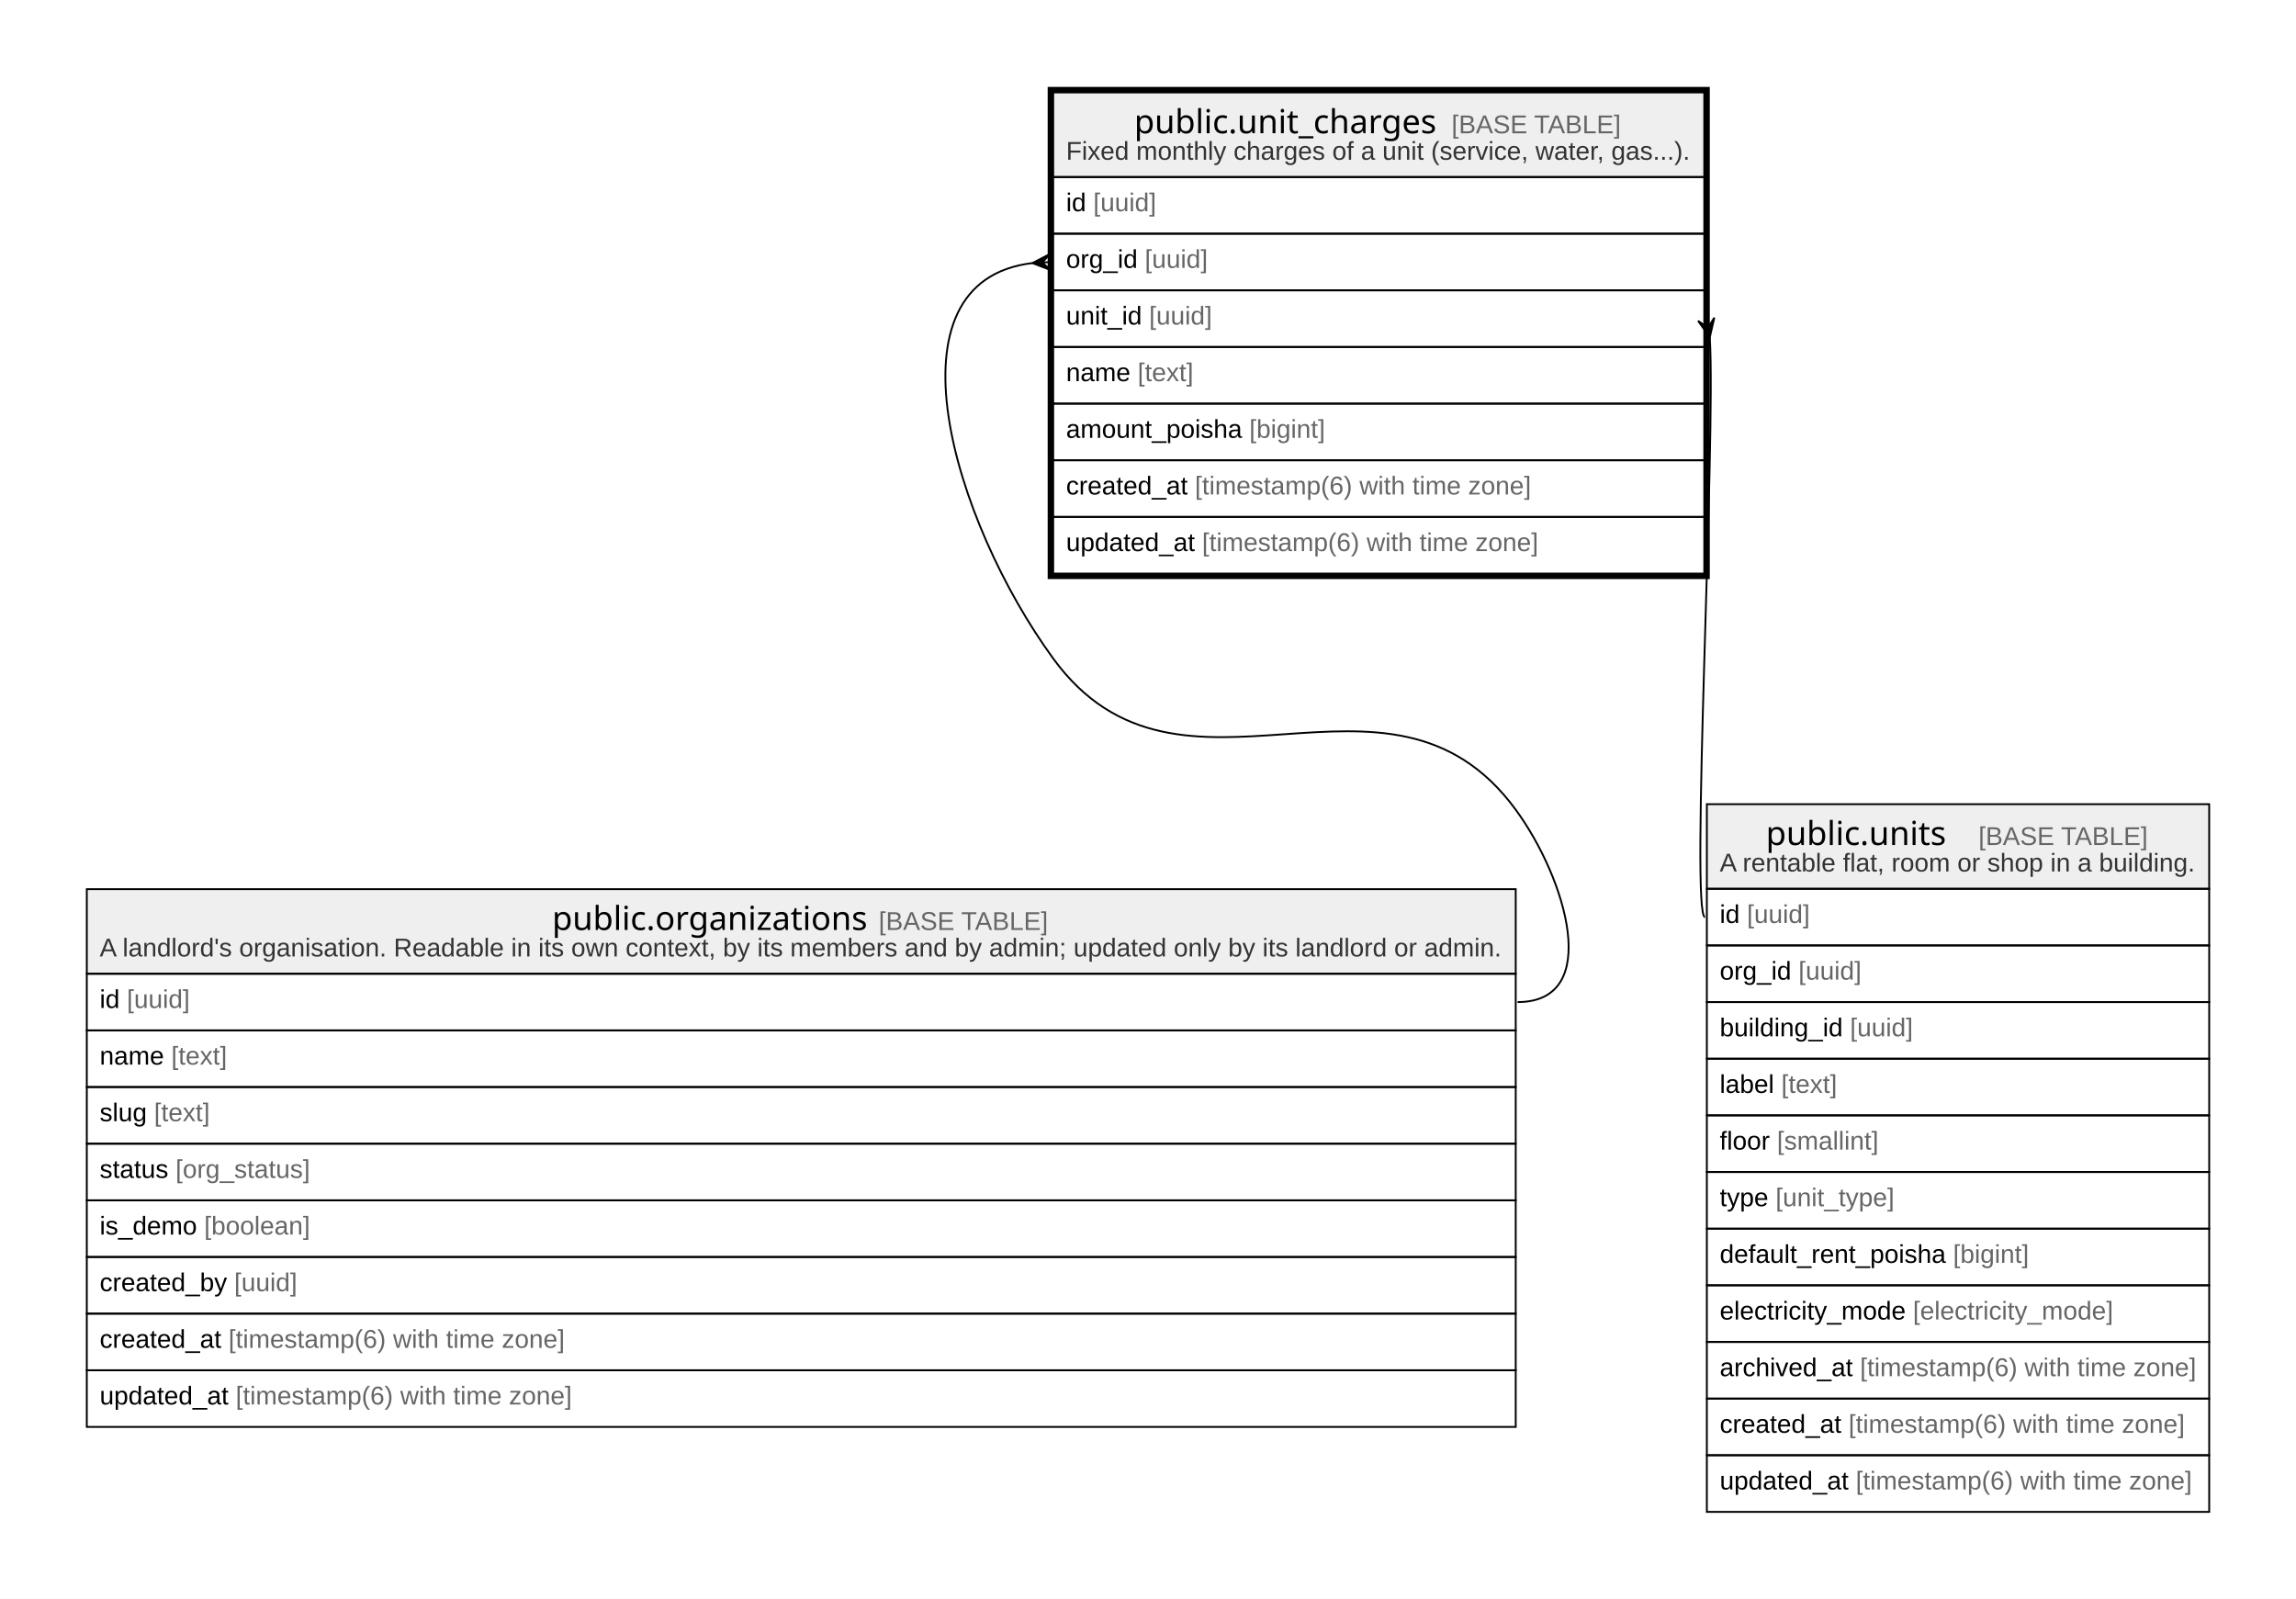
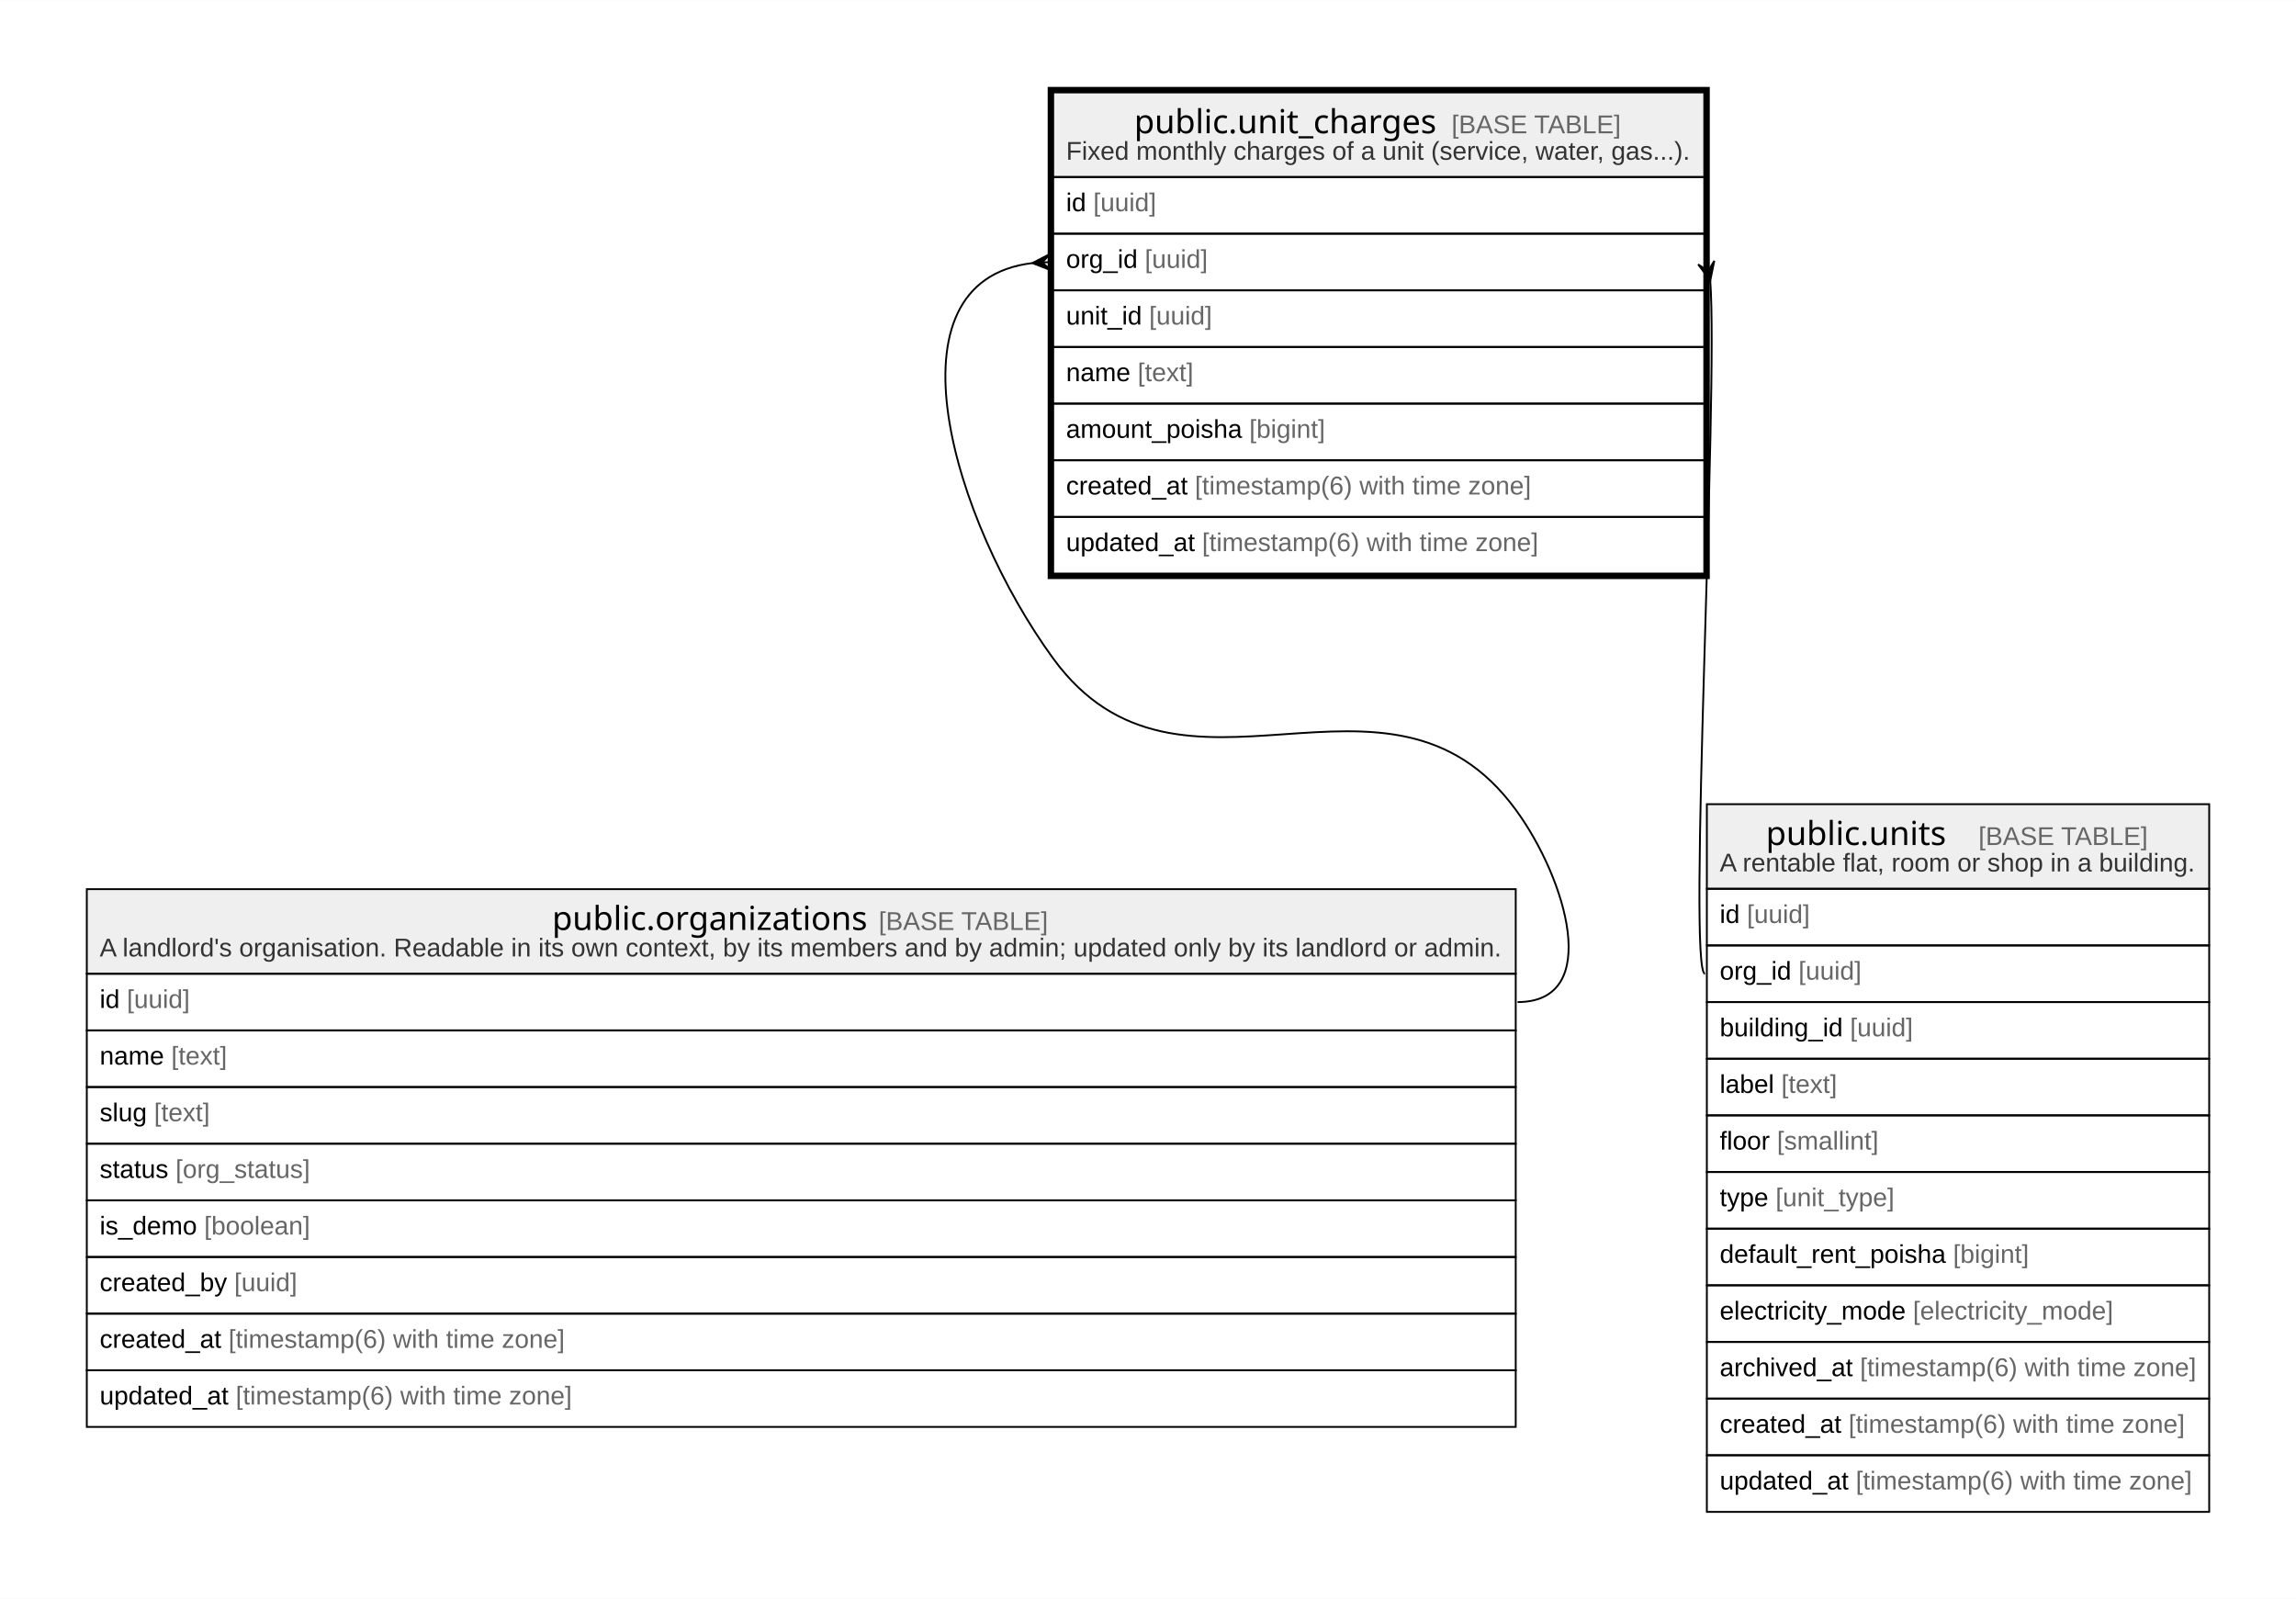
<svg xmlns="http://www.w3.org/2000/svg" width="1248pt" height="869pt" viewBox="0.00 0.00 1248.46 869.20">
  <g id="graph0" class="graph" transform="scale(1 1) rotate(0) translate(4 865.2)">
    <polygon fill="white" stroke="none" points="-4,4 -4,-865.2 1244.46,-865.2 1244.46,4 -4,4" />
    <g id="node1" class="node">
      <polygon fill="#efefef" stroke="none" points="568.68,-769 568.68,-815 922.7,-815 922.7,-769 568.68,-769" />
      <polygon fill="none" stroke="black" points="568.68,-769 568.68,-815 922.7,-815 922.7,-769 568.68,-769" />
      <text text-anchor="start" x="612.72" y="-792.8" font-family="Arial Bold" font-size="18.00">public.unit_charges</text>
      <text text-anchor="start" x="754.18" y="-792.8" font-family="Arial" font-size="14.00">    </text>
      <text text-anchor="start" x="785.29" y="-792.8" font-family="Arial" font-size="14.00" fill="#666666">[BASE TABLE]</text>
      <text text-anchor="start" x="575.68" y="-778.4" font-family="Arial" font-size="14.00" fill="#333333">Fixed monthly charges of a unit (service, water, gas...).</text>
      <polygon fill="none" stroke="black" points="568.68,-738.2 568.68,-769 922.7,-769 922.7,-738.2 568.68,-738.2" />
      <text text-anchor="start" x="575.68" y="-750.4" font-family="Arial" font-size="14.00">id </text>
      <text text-anchor="start" x="590.46" y="-750.4" font-family="Arial" font-size="14.00" fill="#666666">[uuid]</text>
      <polygon fill="none" stroke="black" points="568.68,-707.4 568.68,-738.2 922.7,-738.2 922.7,-707.4 568.68,-707.4" />
      <text text-anchor="start" x="575.68" y="-719.6" font-family="Arial" font-size="14.00">org_id </text>
      <text text-anchor="start" x="618.48" y="-719.6" font-family="Arial" font-size="14.00" fill="#666666">[uuid]</text>
      <polygon fill="none" stroke="black" points="568.68,-676.6 568.68,-707.4 922.7,-707.4 922.7,-676.6 568.68,-676.6" />
      <text text-anchor="start" x="575.68" y="-688.8" font-family="Arial" font-size="14.00">unit_id </text>
      <text text-anchor="start" x="620.82" y="-688.8" font-family="Arial" font-size="14.00" fill="#666666">[uuid]</text>
      <polygon fill="none" stroke="black" points="568.68,-645.8 568.68,-676.6 922.7,-676.6 922.7,-645.8 568.68,-645.8" />
      <text text-anchor="start" x="575.68" y="-658" font-family="Arial" font-size="14.00">name </text>
      <text text-anchor="start" x="614.59" y="-658" font-family="Arial" font-size="14.00" fill="#666666">[text]</text>
      <polygon fill="none" stroke="black" points="568.68,-615 568.68,-645.8 922.7,-645.8 922.7,-615 568.68,-615" />
      <text text-anchor="start" x="575.68" y="-627.2" font-family="Arial" font-size="14.00">amount_poisha </text>
      <text text-anchor="start" x="675.3" y="-627.2" font-family="Arial" font-size="14.00" fill="#666666">[bigint]</text>
      <polygon fill="none" stroke="black" points="568.68,-584.2 568.68,-615 922.7,-615 922.7,-584.2 568.68,-584.2" />
      <text text-anchor="start" x="575.68" y="-596.4" font-family="Arial" font-size="14.00">created_at </text>
      <text text-anchor="start" x="645.72" y="-596.4" font-family="Arial" font-size="14.00" fill="#666666">[timestamp(6) with time zone]</text>
      <polygon fill="none" stroke="black" points="568.68,-553.4 568.68,-584.2 922.7,-584.2 922.7,-553.4 568.68,-553.4" />
      <text text-anchor="start" x="575.68" y="-565.6" font-family="Arial" font-size="14.00">updated_at </text>
      <text text-anchor="start" x="649.63" y="-565.6" font-family="Arial" font-size="14.00" fill="#666666">[timestamp(6) with time zone]</text>
      <polygon fill="none" stroke="black" stroke-width="3" points="567.18,-551.9 567.18,-816.5 924.2,-816.5 924.2,-551.9 567.18,-551.9" />
    </g>
    <g id="node2" class="node">
      <polygon fill="#efefef" stroke="none" points="43.2,-335.8 43.2,-381.8 820.18,-381.8 820.18,-335.8 43.2,-335.8" />
      <polygon fill="none" stroke="black" points="43.2,-335.8 43.2,-381.8 820.18,-381.8 820.18,-335.8 43.2,-335.8" />
      <text text-anchor="start" x="296.21" y="-359.6" font-family="Arial Bold" font-size="18.00">public.organizations</text>
      <text text-anchor="start" x="442.68" y="-359.6" font-family="Arial" font-size="14.00">    </text>
      <text text-anchor="start" x="473.79" y="-359.6" font-family="Arial" font-size="14.00" fill="#666666">[BASE TABLE]</text>
      <text text-anchor="start" x="50.2" y="-345.2" font-family="Arial" font-size="14.00" fill="#333333">A landlord's organisation. Readable in its own context, by its members and by admin; updated only by its landlord or admin.</text>
      <polygon fill="none" stroke="black" points="43.2,-305 43.2,-335.8 820.18,-335.8 820.18,-305 43.2,-305" />
      <text text-anchor="start" x="50.2" y="-317.2" font-family="Arial" font-size="14.00">id </text>
      <text text-anchor="start" x="64.99" y="-317.2" font-family="Arial" font-size="14.00" fill="#666666">[uuid]</text>
      <polygon fill="none" stroke="black" points="43.2,-274.2 43.2,-305 820.18,-305 820.18,-274.2 43.2,-274.2" />
      <text text-anchor="start" x="50.2" y="-286.4" font-family="Arial" font-size="14.00">name </text>
      <text text-anchor="start" x="89.11" y="-286.4" font-family="Arial" font-size="14.00" fill="#666666">[text]</text>
      <polygon fill="none" stroke="black" points="43.2,-243.4 43.2,-274.2 820.18,-274.2 820.18,-243.4 43.2,-243.4" />
      <text text-anchor="start" x="50.2" y="-255.6" font-family="Arial" font-size="14.00">slug </text>
      <text text-anchor="start" x="79.77" y="-255.6" font-family="Arial" font-size="14.00" fill="#666666">[text]</text>
      <polygon fill="none" stroke="black" points="43.2,-212.6 43.2,-243.4 820.18,-243.4 820.18,-212.6 43.2,-212.6" />
      <text text-anchor="start" x="50.2" y="-224.8" font-family="Arial" font-size="14.00">status </text>
      <text text-anchor="start" x="91.44" y="-224.8" font-family="Arial" font-size="14.00" fill="#666666">[org_status]</text>
      <polygon fill="none" stroke="black" points="43.2,-181.8 43.2,-212.6 820.18,-212.6 820.18,-181.8 43.2,-181.8" />
      <text text-anchor="start" x="50.2" y="-194" font-family="Arial" font-size="14.00">is_demo </text>
      <text text-anchor="start" x="107.01" y="-194" font-family="Arial" font-size="14.00" fill="#666666">[boolean]</text>
      <polygon fill="none" stroke="black" points="43.2,-151 43.2,-181.8 820.18,-181.8 820.18,-151 43.2,-151" />
      <text text-anchor="start" x="50.2" y="-163.2" font-family="Arial" font-size="14.00">created_by </text>
      <text text-anchor="start" x="123.36" y="-163.2" font-family="Arial" font-size="14.00" fill="#666666">[uuid]</text>
      <polygon fill="none" stroke="black" points="43.2,-120.2 43.2,-151 820.18,-151 820.18,-120.2 43.2,-120.2" />
      <text text-anchor="start" x="50.2" y="-132.4" font-family="Arial" font-size="14.00">created_at </text>
      <text text-anchor="start" x="120.25" y="-132.4" font-family="Arial" font-size="14.00" fill="#666666">[timestamp(6) with time zone]</text>
      <polygon fill="none" stroke="black" points="43.2,-89.4 43.2,-120.2 820.18,-120.2 820.18,-89.4 43.2,-89.4" />
      <text text-anchor="start" x="50.2" y="-101.6" font-family="Arial" font-size="14.00">updated_at </text>
      <text text-anchor="start" x="124.16" y="-101.6" font-family="Arial" font-size="14.00" fill="#666666">[timestamp(6) with time zone]</text>
    </g>
    <g id="edge1" class="edge">
      <path fill="none" stroke="black" d="M557.31,-722.21C474.95,-712.36 514.39,-581.69 568.68,-507.2 637.94,-412.16 750.69,-519.87 820.18,-425 847.65,-387.5 867.67,-320.4 821.18,-320.4" />
      <polygon fill="black" stroke="black" points="557.36,-722.21 567.09,-727.27 562.68,-722.52 567.01,-722.76 567.01,-722.76 567.01,-722.76 562.68,-722.52 567.6,-718.29 557.36,-722.21" />
    </g>
    <g id="node3" class="node">
      <polygon fill="#efefef" stroke="none" points="924.11,-382 924.11,-428 1197.26,-428 1197.26,-382 924.11,-382" />
      <polygon fill="none" stroke="black" points="924.11,-382 924.11,-428 1197.26,-428 1197.26,-382 924.11,-382" />
      <text text-anchor="start" x="956.2" y="-405.8" font-family="Arial Bold" font-size="18.00">public.units</text>
      <text text-anchor="start" x="1040.69" y="-405.8" font-family="Arial" font-size="14.00">    </text>
      <text text-anchor="start" x="1071.81" y="-405.8" font-family="Arial" font-size="14.00" fill="#666666">[BASE TABLE]</text>
      <text text-anchor="start" x="931.11" y="-391.4" font-family="Arial" font-size="14.00" fill="#333333">A rentable flat, room or shop in a building.</text>
      <polygon fill="none" stroke="black" points="924.11,-351.2 924.11,-382 1197.26,-382 1197.26,-351.2 924.11,-351.2" />
      <text text-anchor="start" x="931.11" y="-363.4" font-family="Arial" font-size="14.00">id </text>
      <text text-anchor="start" x="945.9" y="-363.4" font-family="Arial" font-size="14.00" fill="#666666">[uuid]</text>
      <polygon fill="none" stroke="black" points="924.11,-320.4 924.11,-351.2 1197.26,-351.2 1197.26,-320.4 924.11,-320.4" />
      <text text-anchor="start" x="931.11" y="-332.6" font-family="Arial" font-size="14.00">org_id </text>
      <text text-anchor="start" x="973.92" y="-332.6" font-family="Arial" font-size="14.00" fill="#666666">[uuid]</text>
      <polygon fill="none" stroke="black" points="924.11,-289.6 924.11,-320.4 1197.26,-320.4 1197.26,-289.6 924.11,-289.6" />
      <text text-anchor="start" x="931.11" y="-301.8" font-family="Arial" font-size="14.00">building_id </text>
      <text text-anchor="start" x="1001.95" y="-301.8" font-family="Arial" font-size="14.00" fill="#666666">[uuid]</text>
      <polygon fill="none" stroke="black" points="924.11,-258.8 924.11,-289.6 1197.26,-289.6 1197.26,-258.8 924.11,-258.8" />
      <text text-anchor="start" x="931.11" y="-271" font-family="Arial" font-size="14.00">label </text>
      <text text-anchor="start" x="964.58" y="-271" font-family="Arial" font-size="14.00" fill="#666666">[text]</text>
      <polygon fill="none" stroke="black" points="924.11,-228 924.11,-258.8 1197.26,-258.8 1197.26,-228 924.11,-228" />
      <text text-anchor="start" x="931.11" y="-240.2" font-family="Arial" font-size="14.00">floor </text>
      <text text-anchor="start" x="962.24" y="-240.2" font-family="Arial" font-size="14.00" fill="#666666">[smallint]</text>
      <polygon fill="none" stroke="black" points="924.11,-197.2 924.11,-228 1197.26,-228 1197.26,-197.2 924.11,-197.2" />
      <text text-anchor="start" x="931.11" y="-209.4" font-family="Arial" font-size="14.00">type </text>
      <text text-anchor="start" x="961.47" y="-209.4" font-family="Arial" font-size="14.00" fill="#666666">[unit_type]</text>
      <polygon fill="none" stroke="black" points="924.11,-166.4 924.11,-197.2 1197.26,-197.2 1197.26,-166.4 924.11,-166.4" />
      <text text-anchor="start" x="931.11" y="-178.6" font-family="Arial" font-size="14.00">default_rent_poisha </text>
      <text text-anchor="start" x="1057.99" y="-178.6" font-family="Arial" font-size="14.00" fill="#666666">[bigint]</text>
      <polygon fill="none" stroke="black" points="924.11,-135.6 924.11,-166.4 1197.26,-166.4 1197.26,-135.6 924.11,-135.6" />
      <text text-anchor="start" x="931.11" y="-147.8" font-family="Arial" font-size="14.00">electricity_mode </text>
      <text text-anchor="start" x="1036.16" y="-147.8" font-family="Arial" font-size="14.00" fill="#666666">[electricity_mode]</text>
      <polygon fill="none" stroke="black" points="924.11,-104.8 924.11,-135.6 1197.26,-135.6 1197.26,-104.8 924.11,-104.8" />
      <text text-anchor="start" x="931.11" y="-117" font-family="Arial" font-size="14.00">archived_at </text>
      <text text-anchor="start" x="1007.38" y="-117" font-family="Arial" font-size="14.00" fill="#666666">[timestamp(6) with time zone]</text>
      <polygon fill="none" stroke="black" points="924.11,-74 924.11,-104.8 1197.26,-104.8 1197.26,-74 924.11,-74" />
      <text text-anchor="start" x="931.11" y="-86.2" font-family="Arial" font-size="14.00">created_at </text>
      <text text-anchor="start" x="1001.16" y="-86.2" font-family="Arial" font-size="14.00" fill="#666666">[timestamp(6) with time zone]</text>
      <polygon fill="none" stroke="black" points="924.11,-43.2 924.11,-74 1197.26,-74 1197.26,-43.2 924.11,-43.2" />
      <text text-anchor="start" x="931.11" y="-55.4" font-family="Arial" font-size="14.00">updated_at </text>
      <text text-anchor="start" x="1005.07" y="-55.4" font-family="Arial" font-size="14.00" fill="#666666">[timestamp(6) with time zone]</text>
    </g>
    <g id="edge2" class="edge">
-       <path fill="none" stroke="black" d="M925.7,-681.9C929.11,-626.98 915.03,-366.6 923.11,-366.6" />
-       <polygon fill="black" stroke="black" points="925.71,-681.86 919.35,-690.8 924.67,-687.1 923.83,-691.34 923.83,-691.34 923.83,-691.34 924.67,-687.1 928.18,-692.55 925.71,-681.86" />
+       <path fill="none" stroke="black" d="M925.94,-712.84C930.53,-652.27 913.39,-335.8 923.11,-335.8" />
+       <polygon fill="black" stroke="black" points="925.97,-712.72 919.39,-721.49 924.8,-717.92 923.85,-722.15 923.85,-722.15 923.85,-722.15 924.8,-717.92 928.17,-723.46 925.97,-712.72" />
    </g>
  </g>
</svg>
